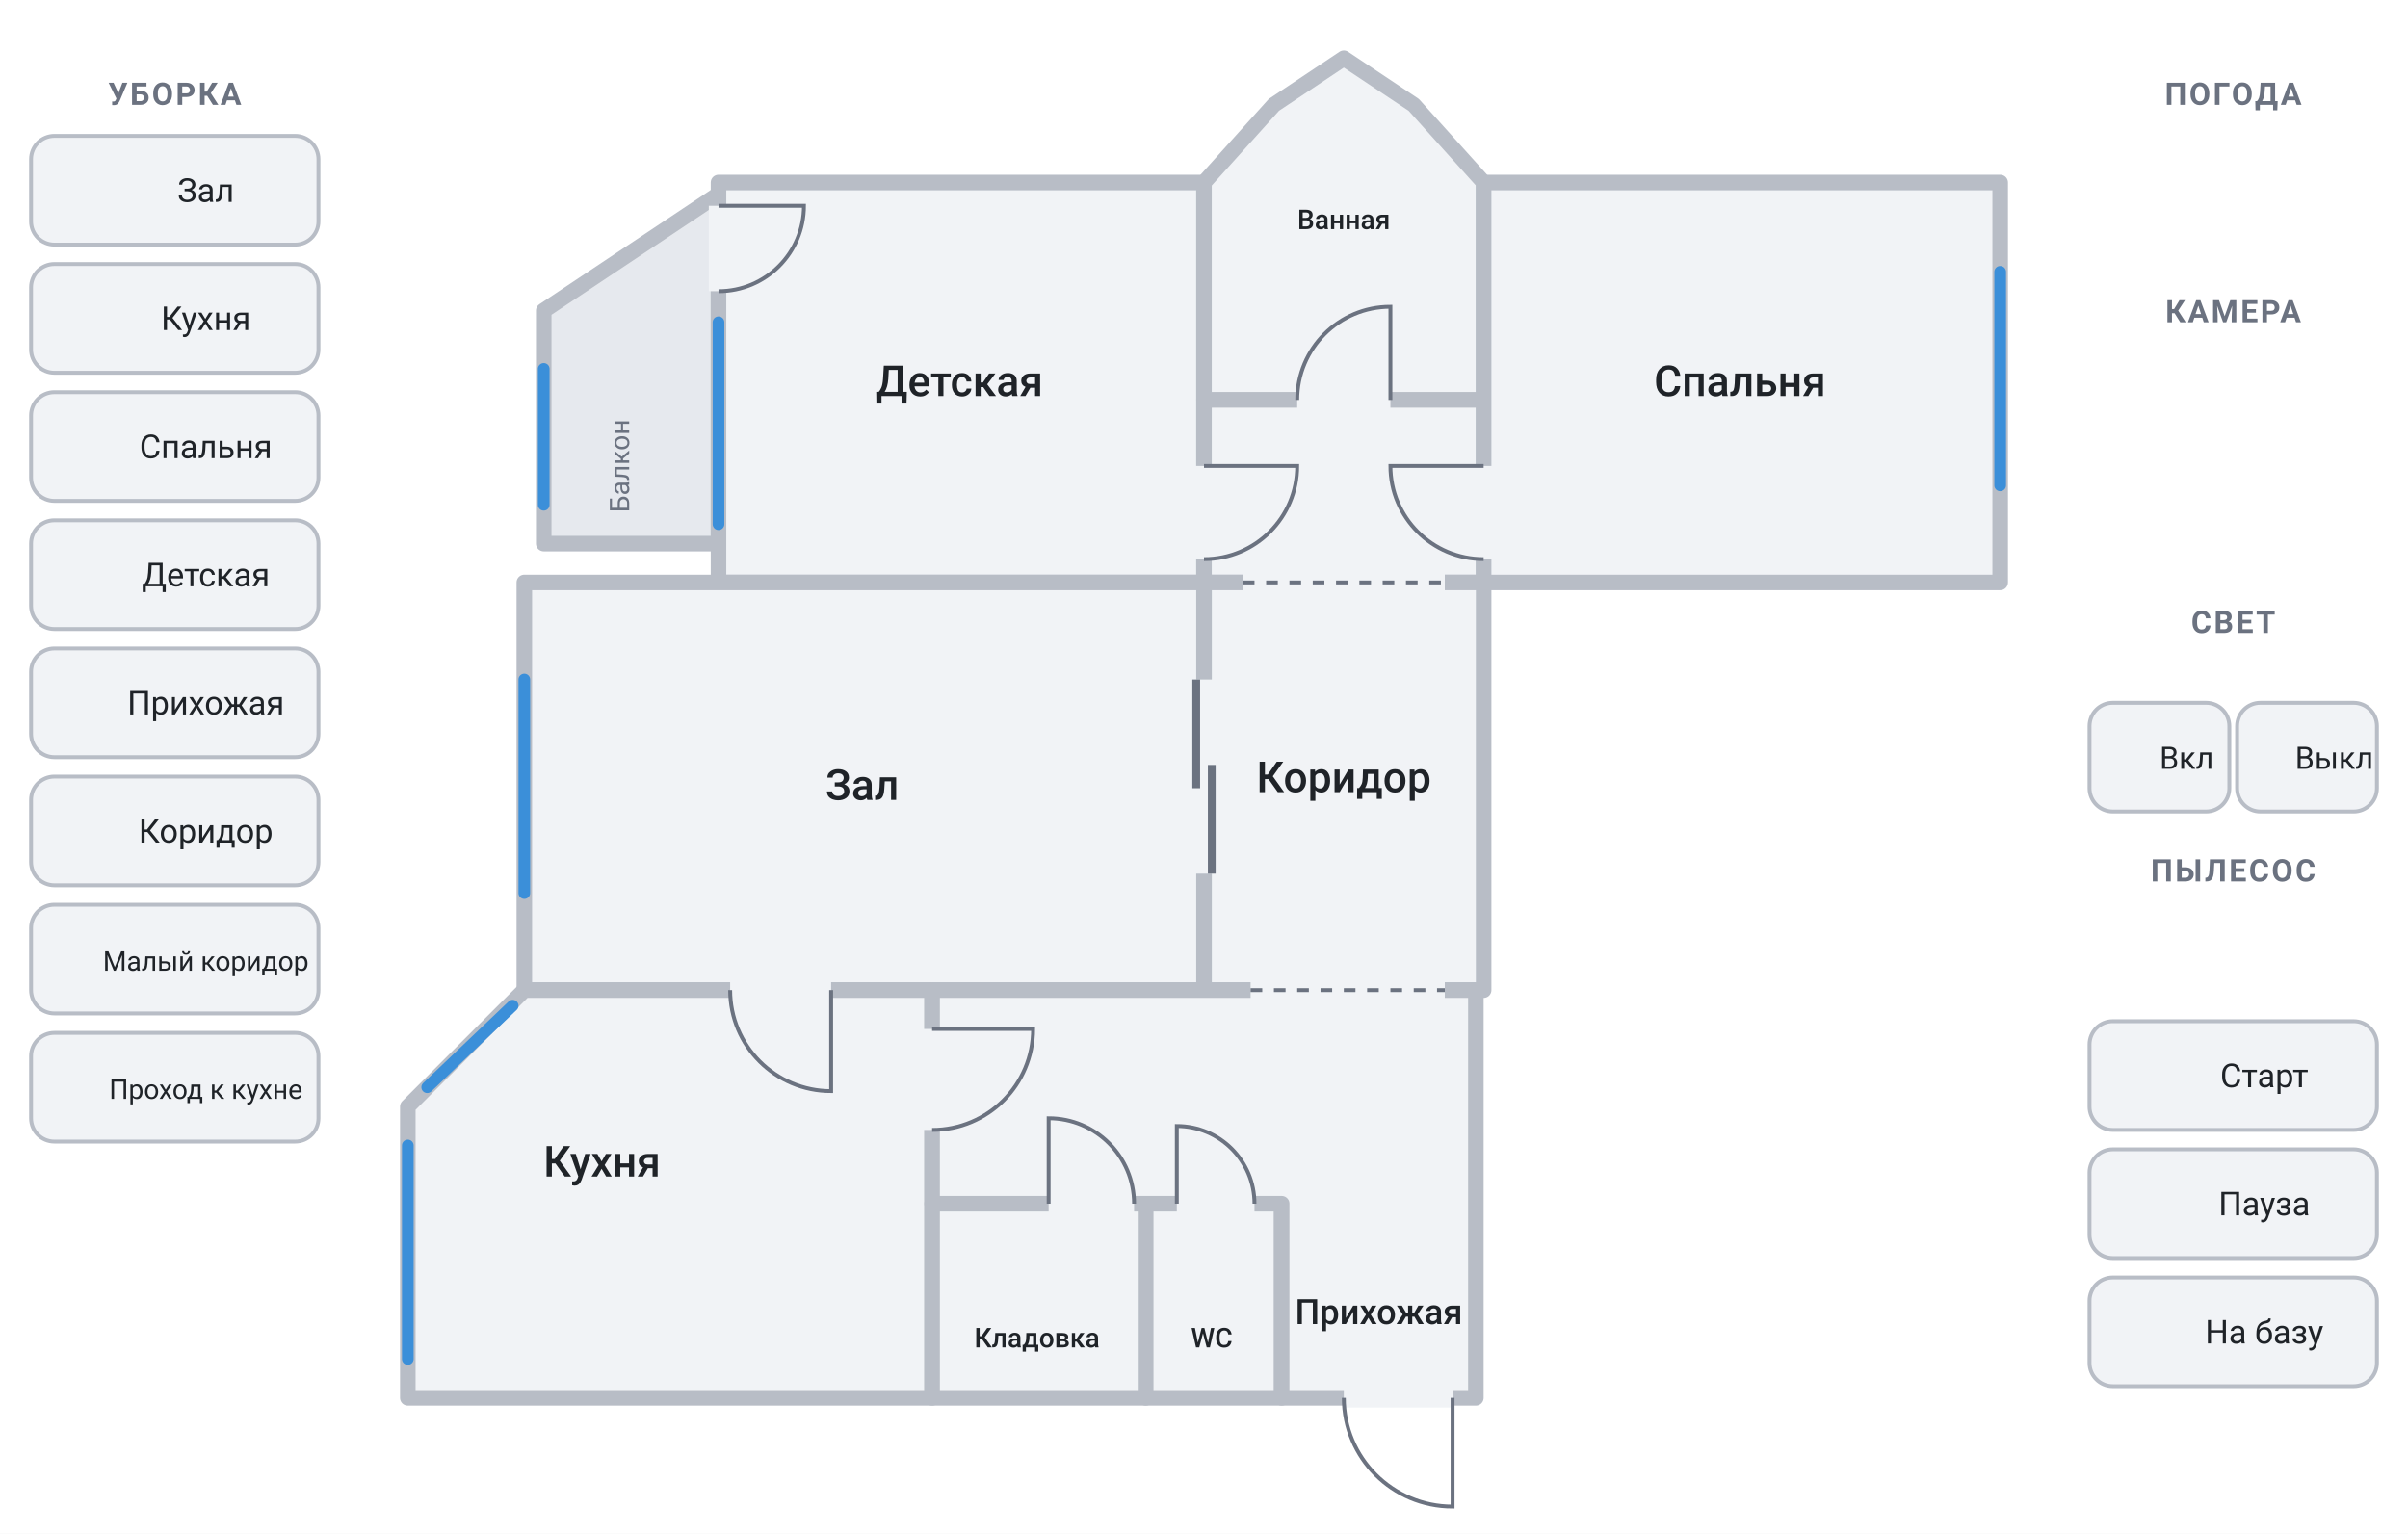
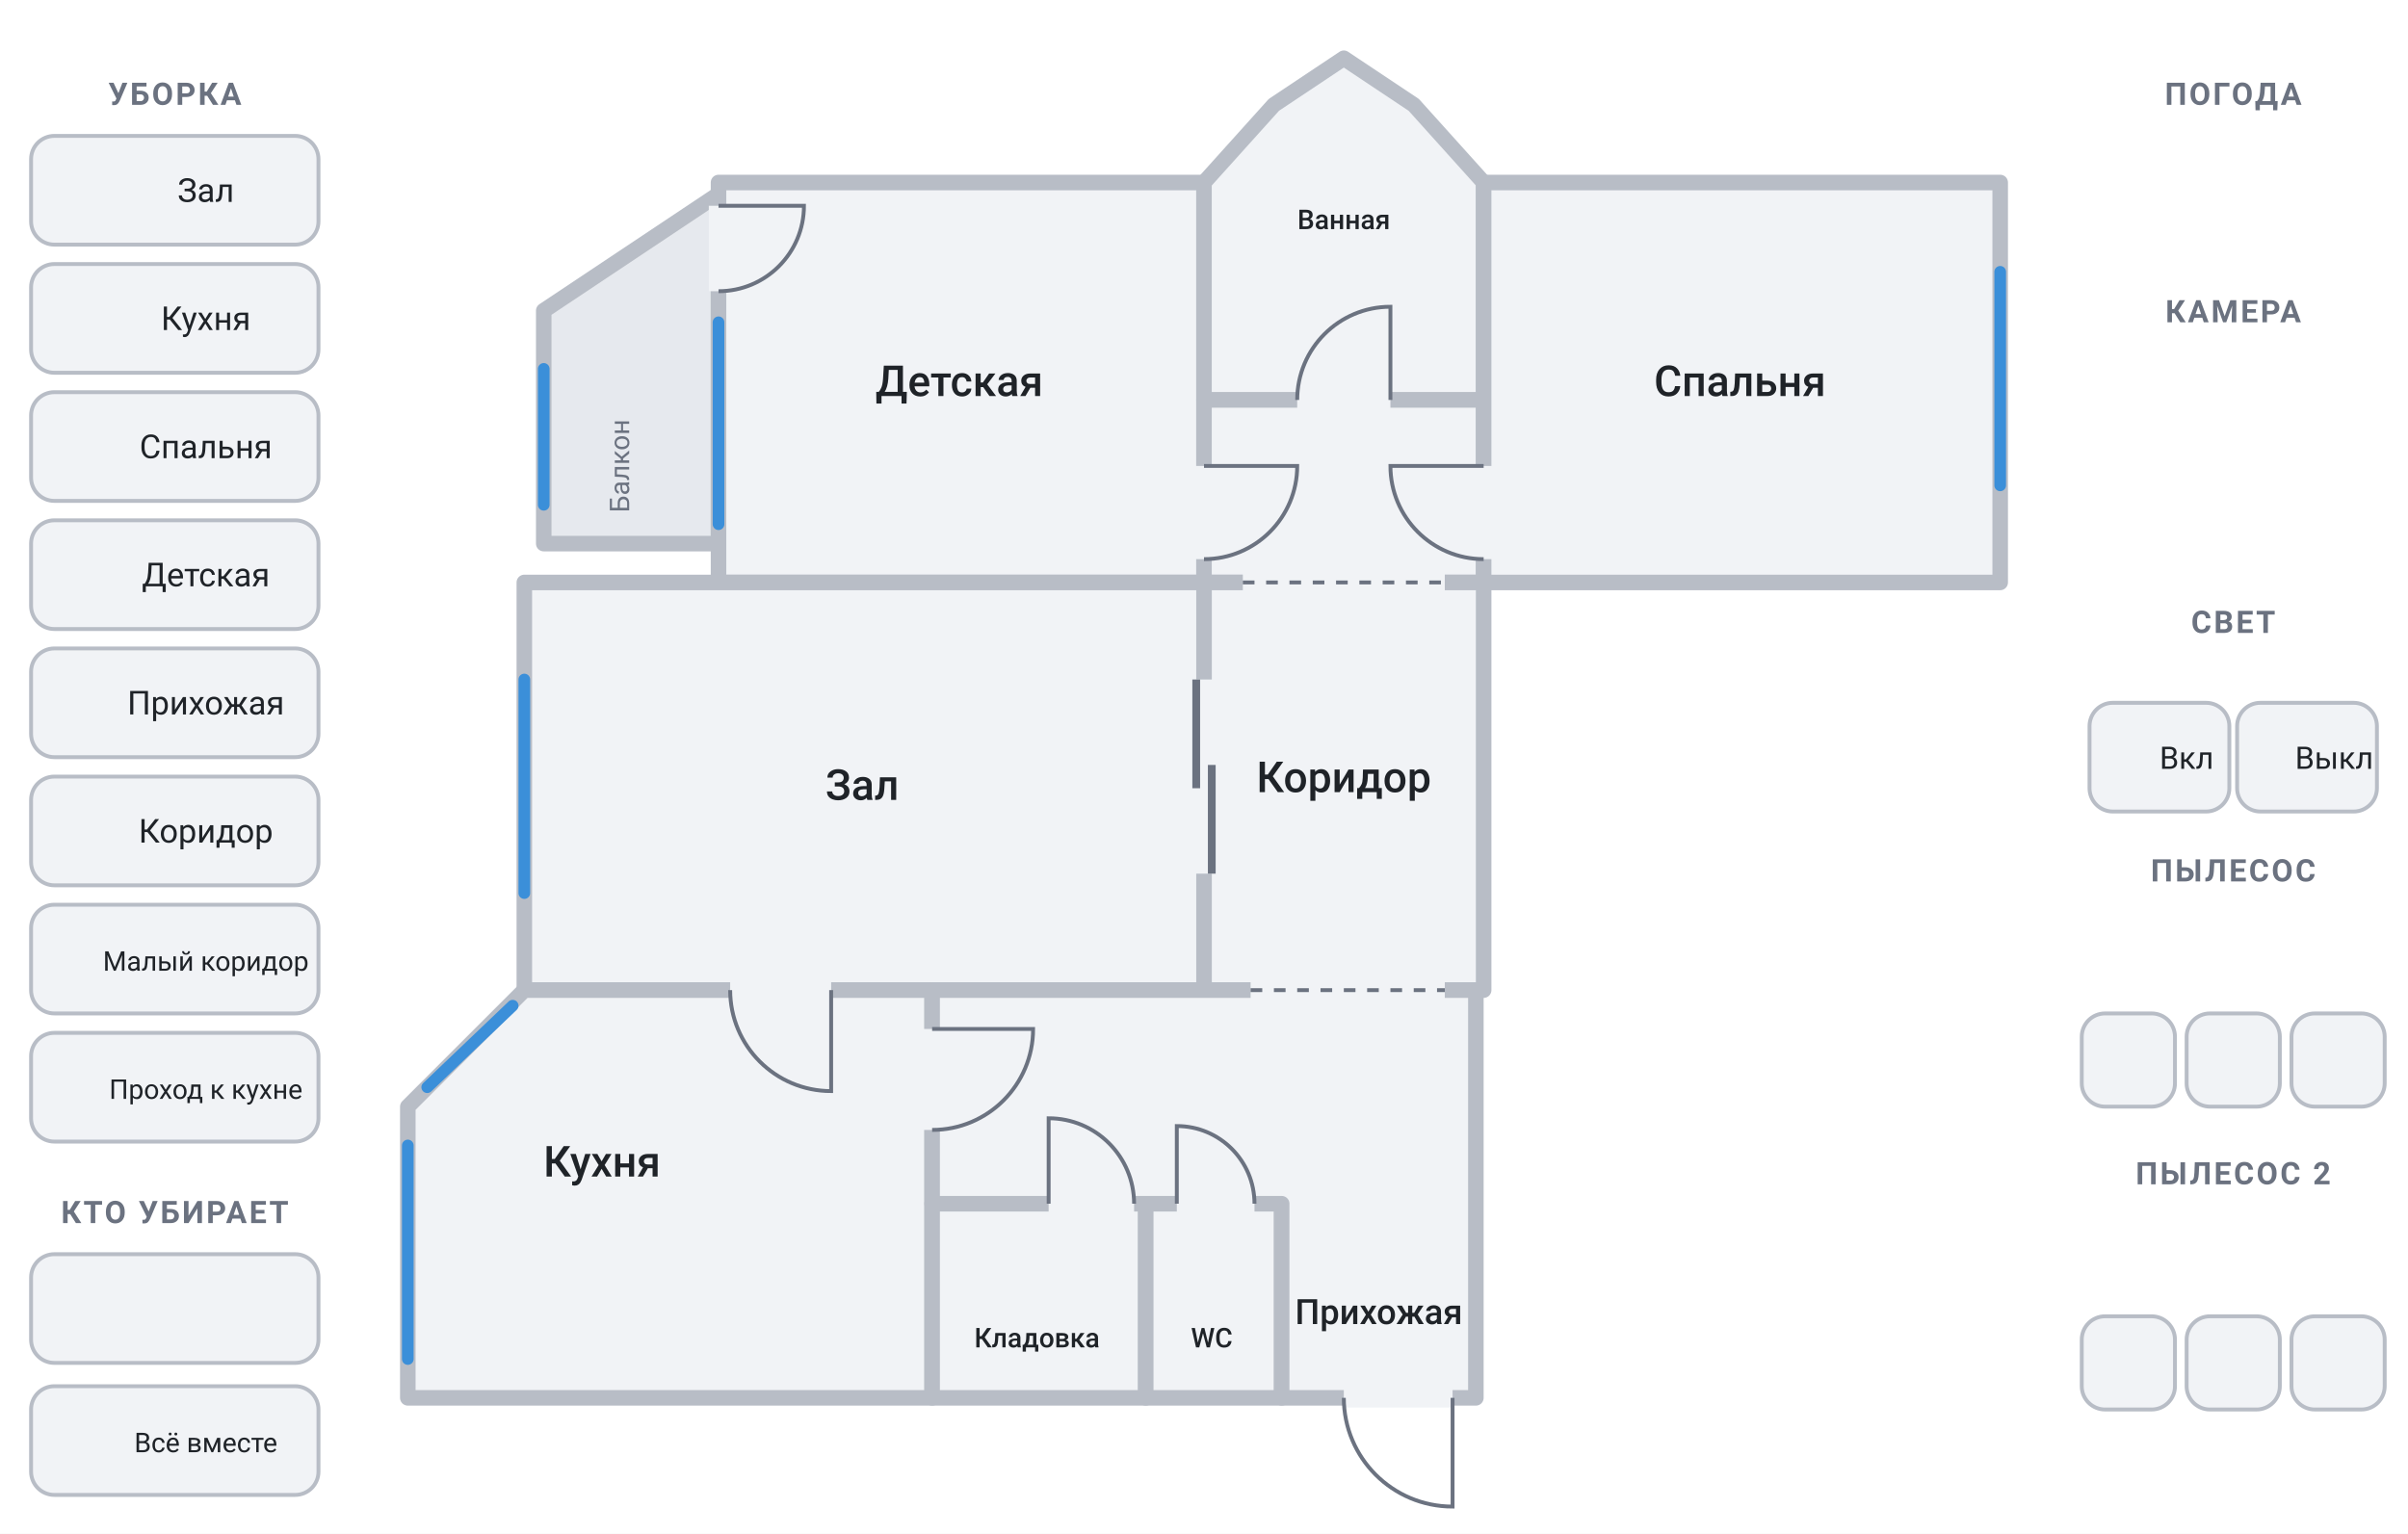
<svg xmlns="http://www.w3.org/2000/svg" viewBox="-10 465 620 395" font-family="Roboto, Segoe UI, sans-serif">
  <rect x="-10" y="465" width="620" height="395" fill="#ffffff" />
  <polygon id="balcony" points="130,545 175,515 175,605 130,605" fill="#e6e9ee" stroke="#b8bdc6" stroke-width="4" stroke-linejoin="round" />
  <polygon id="kids" points="175,512 300,512 300,615 175,615" fill="#f1f3f6" stroke="#b8bdc6" stroke-width="4" stroke-linejoin="round" />
  <polygon id="bath" points="300,512 318,492 336,480 354,492 372,512 372,568 300,568" fill="#f1f3f6" stroke="#b8bdc6" stroke-width="4" stroke-linejoin="round" />
  <polygon id="corridor2" points="300,568 372,568 372,615 300,615" fill="#f1f3f6" stroke="#b8bdc6" stroke-width="4" stroke-linejoin="round" />
  <polygon id="corridor" points="300,615 372,615 372,720 300,720" fill="#f1f3f6" stroke="#b8bdc6" stroke-width="4" stroke-linejoin="round" />
  <polygon id="bedroom" points="372,512 505,512 505,615 372,615" fill="#f1f3f6" stroke="#b8bdc6" stroke-width="4" stroke-linejoin="round" />
  <polygon id="hall" points="125,615 300,615 300,720 125,720" fill="#f1f3f6" stroke="#b8bdc6" stroke-width="4" stroke-linejoin="round" />
  <polygon id="kitchen" points="125,720 230,720 230,825 95,825 95,750" fill="#f1f3f6" stroke="#b8bdc6" stroke-width="4" stroke-linejoin="round" />
  <polygon id="storage" points="230,775 285,775 285,825 230,825" fill="#f1f3f6" stroke="#b8bdc6" stroke-width="4" stroke-linejoin="round" />
  <polygon id="wc" points="285,775 320,775 320,825 285,825" fill="#f1f3f6" stroke="#b8bdc6" stroke-width="4" stroke-linejoin="round" />
  <polygon id="entry" points="230,720 370,720 370,825 320,825 320,775 230,775" fill="#f1f3f6" stroke="#b8bdc6" stroke-width="4" stroke-linejoin="round" />
  <line x1="130" y1="560" x2="130" y2="595" stroke="#3b8fd9" stroke-width="3" stroke-linecap="round" />
  <line x1="175" y1="548" x2="175" y2="600" stroke="#3b8fd9" stroke-width="3" stroke-linecap="round" />
  <line x1="505" y1="535" x2="505" y2="590" stroke="#3b8fd9" stroke-width="3" stroke-linecap="round" />
  <line x1="125" y1="640" x2="125" y2="695" stroke="#3b8fd9" stroke-width="3" stroke-linecap="round" />
  <line x1="95" y1="760" x2="95" y2="815" stroke="#3b8fd9" stroke-width="3" stroke-linecap="round" />
  <line x1="100" y1="745" x2="122" y2="724" stroke="#3b8fd9" stroke-width="3" stroke-linecap="round" />
  <line x1="300" y1="585" x2="300" y2="609" stroke="#f1f3f6" stroke-width="5" />
  <path d="M300 585 L324 585 A24 24 0 0 1 300 609" fill="none" stroke="#6b7280" stroke-width="1" />
  <line x1="372" y1="585" x2="372" y2="609" stroke="#f1f3f6" stroke-width="5" />
  <path d="M372 585 L348 585 A24 24 0 0 0 372 609" fill="none" stroke="#6b7280" stroke-width="1" />
  <line x1="324" y1="568" x2="348" y2="568" stroke="#f1f3f6" stroke-width="5" />
  <path d="M348 568 L348 544 A24 24 0 0 0 324 568" fill="none" stroke="#6b7280" stroke-width="1" />
  <line x1="300" y1="640" x2="300" y2="690" stroke="#f1f3f6" stroke-width="5" />
  <line x1="298" y1="640" x2="298" y2="668.0" stroke="#6b7280" stroke-width="2" />
  <line x1="302" y1="662.0" x2="302" y2="690" stroke="#6b7280" stroke-width="2" />
  <line x1="230" y1="730" x2="230" y2="756" stroke="#f1f3f6" stroke-width="5" />
  <path d="M230 730 L256 730 A26 26 0 0 1 230 756" fill="none" stroke="#6b7280" stroke-width="1" />
  <line x1="260" y1="775" x2="282" y2="775" stroke="#f1f3f6" stroke-width="5" />
  <path d="M260 775 L260 753 A22 22 0 0 1 282 775" fill="none" stroke="#6b7280" stroke-width="1" />
  <line x1="293" y1="775" x2="313" y2="775" stroke="#f1f3f6" stroke-width="5" />
  <path d="M293 775 L293 755 A20 20 0 0 1 313 775" fill="none" stroke="#6b7280" stroke-width="1" />
  <line x1="336" y1="825" x2="364" y2="825" stroke="#f1f3f6" stroke-width="5" />
  <path d="M364 825 L364 853 A28 28 0 0 1 336 825" fill="none" stroke="#6b7280" stroke-width="1" />
  <line x1="175" y1="518" x2="175" y2="540" stroke="#f1f3f6" stroke-width="5" />
  <path d="M175 518 L197 518 A22 22 0 0 1 175 540" fill="none" stroke="#6b7280" stroke-width="1" />
  <line x1="310" y1="615" x2="362" y2="615" stroke="#f1f3f6" stroke-width="5" />
  <line x1="310" y1="615" x2="362" y2="615" stroke="#6b7280" stroke-width="1" stroke-dasharray="3 3" />
  <line x1="312" y1="720" x2="362" y2="720" stroke="#f1f3f6" stroke-width="5" />
  <line x1="312" y1="720" x2="362" y2="720" stroke="#6b7280" stroke-width="1" stroke-dasharray="3 3" />
  <line x1="178" y1="720" x2="204" y2="720" stroke="#f1f3f6" stroke-width="5" />
  <path d="M204 720 L204 746 A26 26 0 0 1 178 720" fill="none" stroke="#6b7280" stroke-width="1" />
  <text x="152" y="585" font-size="7" fill="#6b7280" text-anchor="middle" transform="rotate(-90 152 585)">Балкон</text>
  <text x="237" y="567" font-size="11" font-weight="500" fill="#1f2328" text-anchor="middle">Детская</text>
  <text x="336" y="524" font-size="7" font-weight="500" fill="#1f2328" text-anchor="middle">Ванная</text>
  <text x="336" y="669" font-size="11" font-weight="500" fill="#1f2328" text-anchor="middle">Коридор</text>
  <text x="438" y="567" font-size="11" font-weight="500" fill="#1f2328" text-anchor="middle">Спальня</text>
  <text x="212" y="671" font-size="11" font-weight="500" fill="#1f2328" text-anchor="middle">Зал</text>
  <text x="145" y="768" font-size="11" font-weight="500" fill="#1f2328" text-anchor="middle">Кухня</text>
  <text x="257" y="812" font-size="7" font-weight="500" fill="#1f2328" text-anchor="middle">Кладовка</text>
  <text x="302" y="812" font-size="7" font-weight="500" fill="#1f2328" text-anchor="middle">WC</text>
  <text x="345" y="806" font-size="9" font-weight="500" fill="#1f2328" text-anchor="middle">Прихожая</text>
  <text x="35" y="492" font-size="8" font-weight="600" fill="#6b7280" text-anchor="middle" letter-spacing=".6">УБОРКА</text>
  <rect x="-2" y="500" width="74" height="28" rx="6" fill="#f1f3f6" stroke="#b8bdc6" stroke-width="1" />
  <text x="43" y="517" font-size="8.5" fill="#1f2328" text-anchor="middle">Зал</text>
  <rect x="-2" y="533" width="74" height="28" rx="6" fill="#f1f3f6" stroke="#b8bdc6" stroke-width="1" />
  <text x="43" y="550" font-size="8.5" fill="#1f2328" text-anchor="middle">Кухня</text>
  <rect x="-2" y="566" width="74" height="28" rx="6" fill="#f1f3f6" stroke="#b8bdc6" stroke-width="1" />
  <text x="43" y="583" font-size="8.5" fill="#1f2328" text-anchor="middle">Спальня</text>
  <rect x="-2" y="599" width="74" height="28" rx="6" fill="#f1f3f6" stroke="#b8bdc6" stroke-width="1" />
  <text x="43" y="616" font-size="8.5" fill="#1f2328" text-anchor="middle">Детская</text>
  <rect x="-2" y="632" width="74" height="28" rx="6" fill="#f1f3f6" stroke="#b8bdc6" stroke-width="1" />
  <text x="43" y="649" font-size="8.5" fill="#1f2328" text-anchor="middle">Прихожая</text>
  <rect x="-2" y="665" width="74" height="28" rx="6" fill="#f1f3f6" stroke="#b8bdc6" stroke-width="1" />
  <text x="43" y="682" font-size="8.5" fill="#1f2328" text-anchor="middle">Коридор</text>
  <rect x="-2" y="698" width="74" height="28" rx="6" fill="#f1f3f6" stroke="#b8bdc6" stroke-width="1" />
  <text x="43" y="715" font-size="7" fill="#1f2328" text-anchor="middle">Малый коридор</text>
  <rect x="-2" y="731" width="74" height="28" rx="6" fill="#f1f3f6" stroke="#b8bdc6" stroke-width="1" />
  <text x="43" y="748" font-size="7" fill="#1f2328" text-anchor="middle">Проход к кухне</text>
+   <text x="35" y="780" font-size="8" font-weight="600" fill="#6b7280" text-anchor="middle" letter-spacing=".6">КТО УБИРАЕТ</text>
+   <rect x="-2" y="788" width="74" height="28" rx="6" fill="#f1f3f6" stroke="#b8bdc6" stroke-width="1" />
+   <rect x="-2" y="822" width="74" height="28" rx="6" fill="#f1f3f6" stroke="#b8bdc6" stroke-width="1" />
+   <text x="43" y="839" font-size="7" fill="#1f2328" text-anchor="middle">Всё вместе</text>
  <text x="565" y="492" font-size="8" font-weight="600" fill="#6b7280" text-anchor="middle" letter-spacing=".6">ПОГОДА</text>
  <text x="565" y="548" font-size="8" font-weight="600" fill="#6b7280" text-anchor="middle" letter-spacing=".6">КАМЕРА</text>
  <text x="565" y="628" font-size="8" font-weight="600" fill="#6b7280" text-anchor="middle" letter-spacing=".6">СВЕТ</text>
  <rect x="528" y="646" width="36" height="28" rx="6" fill="#f1f3f6" stroke="#b8bdc6" stroke-width="1" />
  <text x="553" y="663" font-size="8" fill="#1f2328" text-anchor="middle">Вкл</text>
  <rect x="566" y="646" width="36" height="28" rx="6" fill="#f1f3f6" stroke="#b8bdc6" stroke-width="1" />
  <text x="591" y="663" font-size="8" fill="#1f2328" text-anchor="middle">Выкл</text>
  <text x="565" y="692" font-size="8" font-weight="600" fill="#6b7280" text-anchor="middle" letter-spacing=".6">ПЫЛЕСОС</text>
-   <rect x="528" y="728" width="74" height="28" rx="6" fill="#f1f3f6" stroke="#b8bdc6" stroke-width="1" />
-   <text x="573" y="745" font-size="8.5" fill="#1f2328" text-anchor="middle">Старт</text>
-   <rect x="528" y="761" width="74" height="28" rx="6" fill="#f1f3f6" stroke="#b8bdc6" stroke-width="1" />
-   <text x="573" y="778" font-size="8.5" fill="#1f2328" text-anchor="middle">Пауза</text>
-   <rect x="528" y="794" width="74" height="28" rx="6" fill="#f1f3f6" stroke="#b8bdc6" stroke-width="1" />
-   <text x="573" y="811" font-size="8.5" fill="#1f2328" text-anchor="middle">На базу</text>
+   <rect x="526" y="726" width="24" height="24" rx="6" fill="#f1f3f6" stroke="#b8bdc6" stroke-width="1" />
+   <rect x="553" y="726" width="24" height="24" rx="6" fill="#f1f3f6" stroke="#b8bdc6" stroke-width="1" />
+   <rect x="580" y="726" width="24" height="24" rx="6" fill="#f1f3f6" stroke="#b8bdc6" stroke-width="1" />
+   <text x="565" y="770" font-size="8" font-weight="600" fill="#6b7280" text-anchor="middle" letter-spacing=".6">ПЫЛЕСОС 2</text>
+   <rect x="526" y="804" width="24" height="24" rx="6" fill="#f1f3f6" stroke="#b8bdc6" stroke-width="1" />
+   <rect x="553" y="804" width="24" height="24" rx="6" fill="#f1f3f6" stroke="#b8bdc6" stroke-width="1" />
+   <rect x="580" y="804" width="24" height="24" rx="6" fill="#f1f3f6" stroke="#b8bdc6" stroke-width="1" />
</svg>
